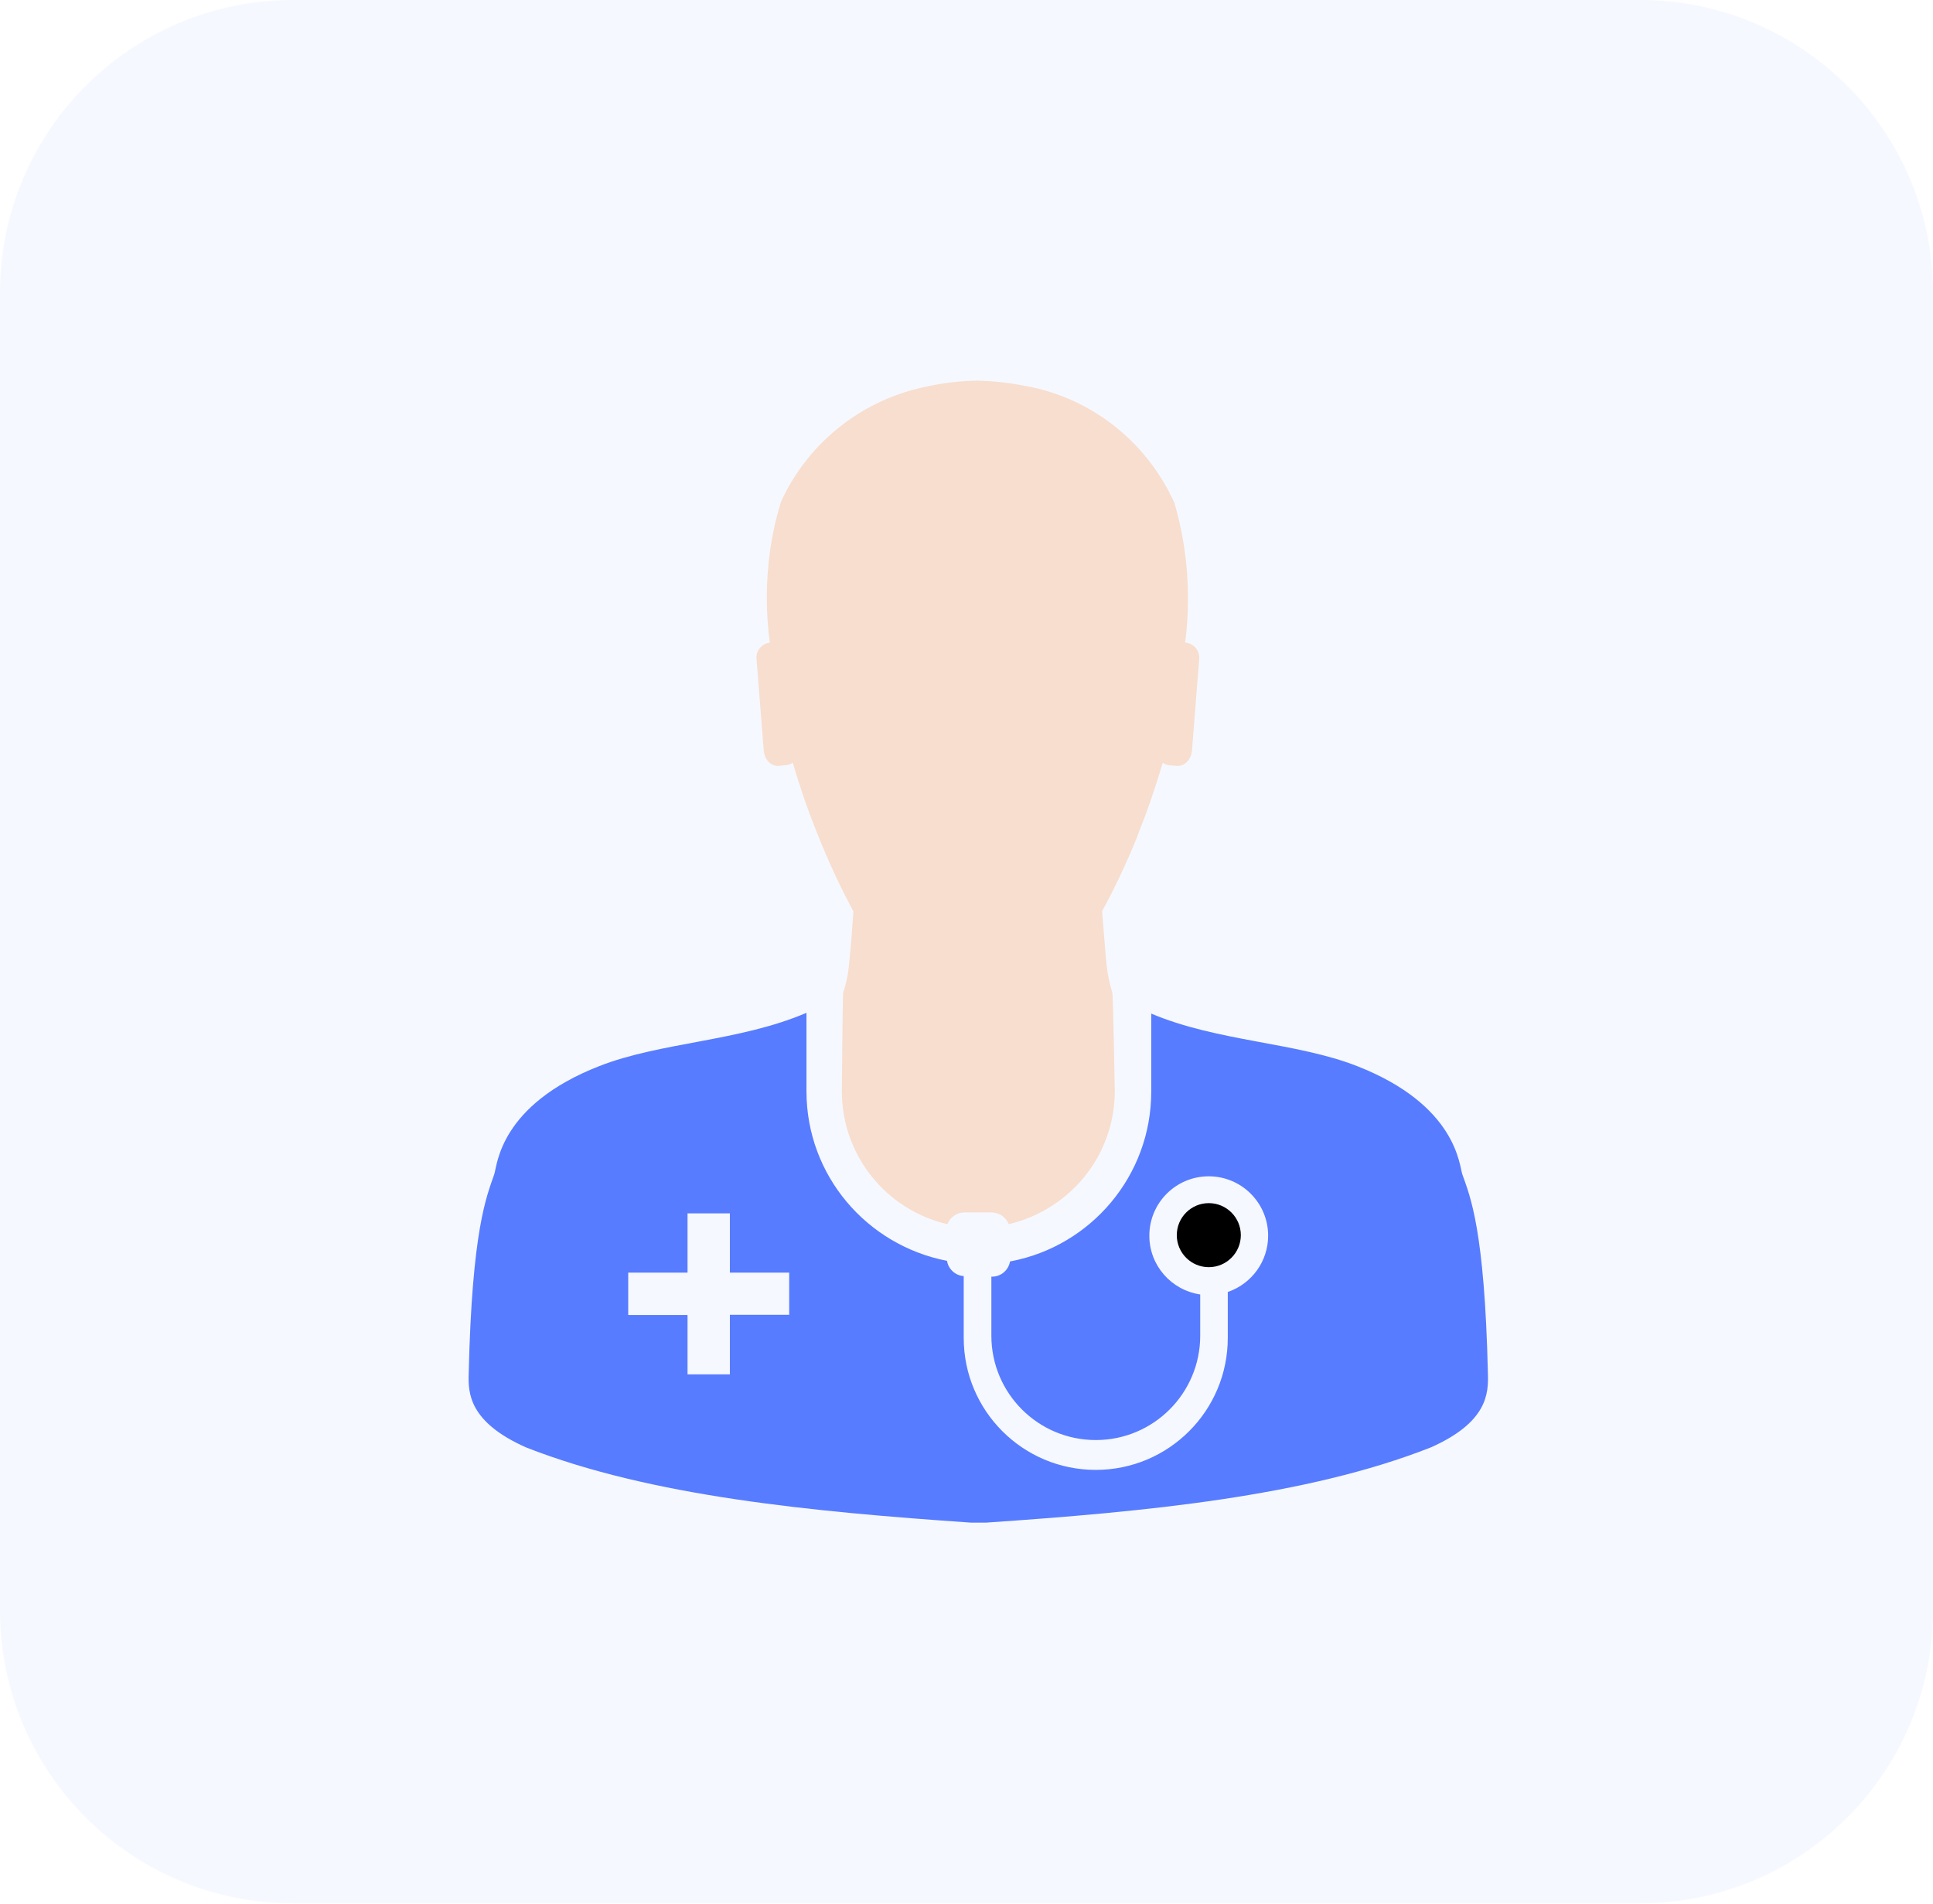
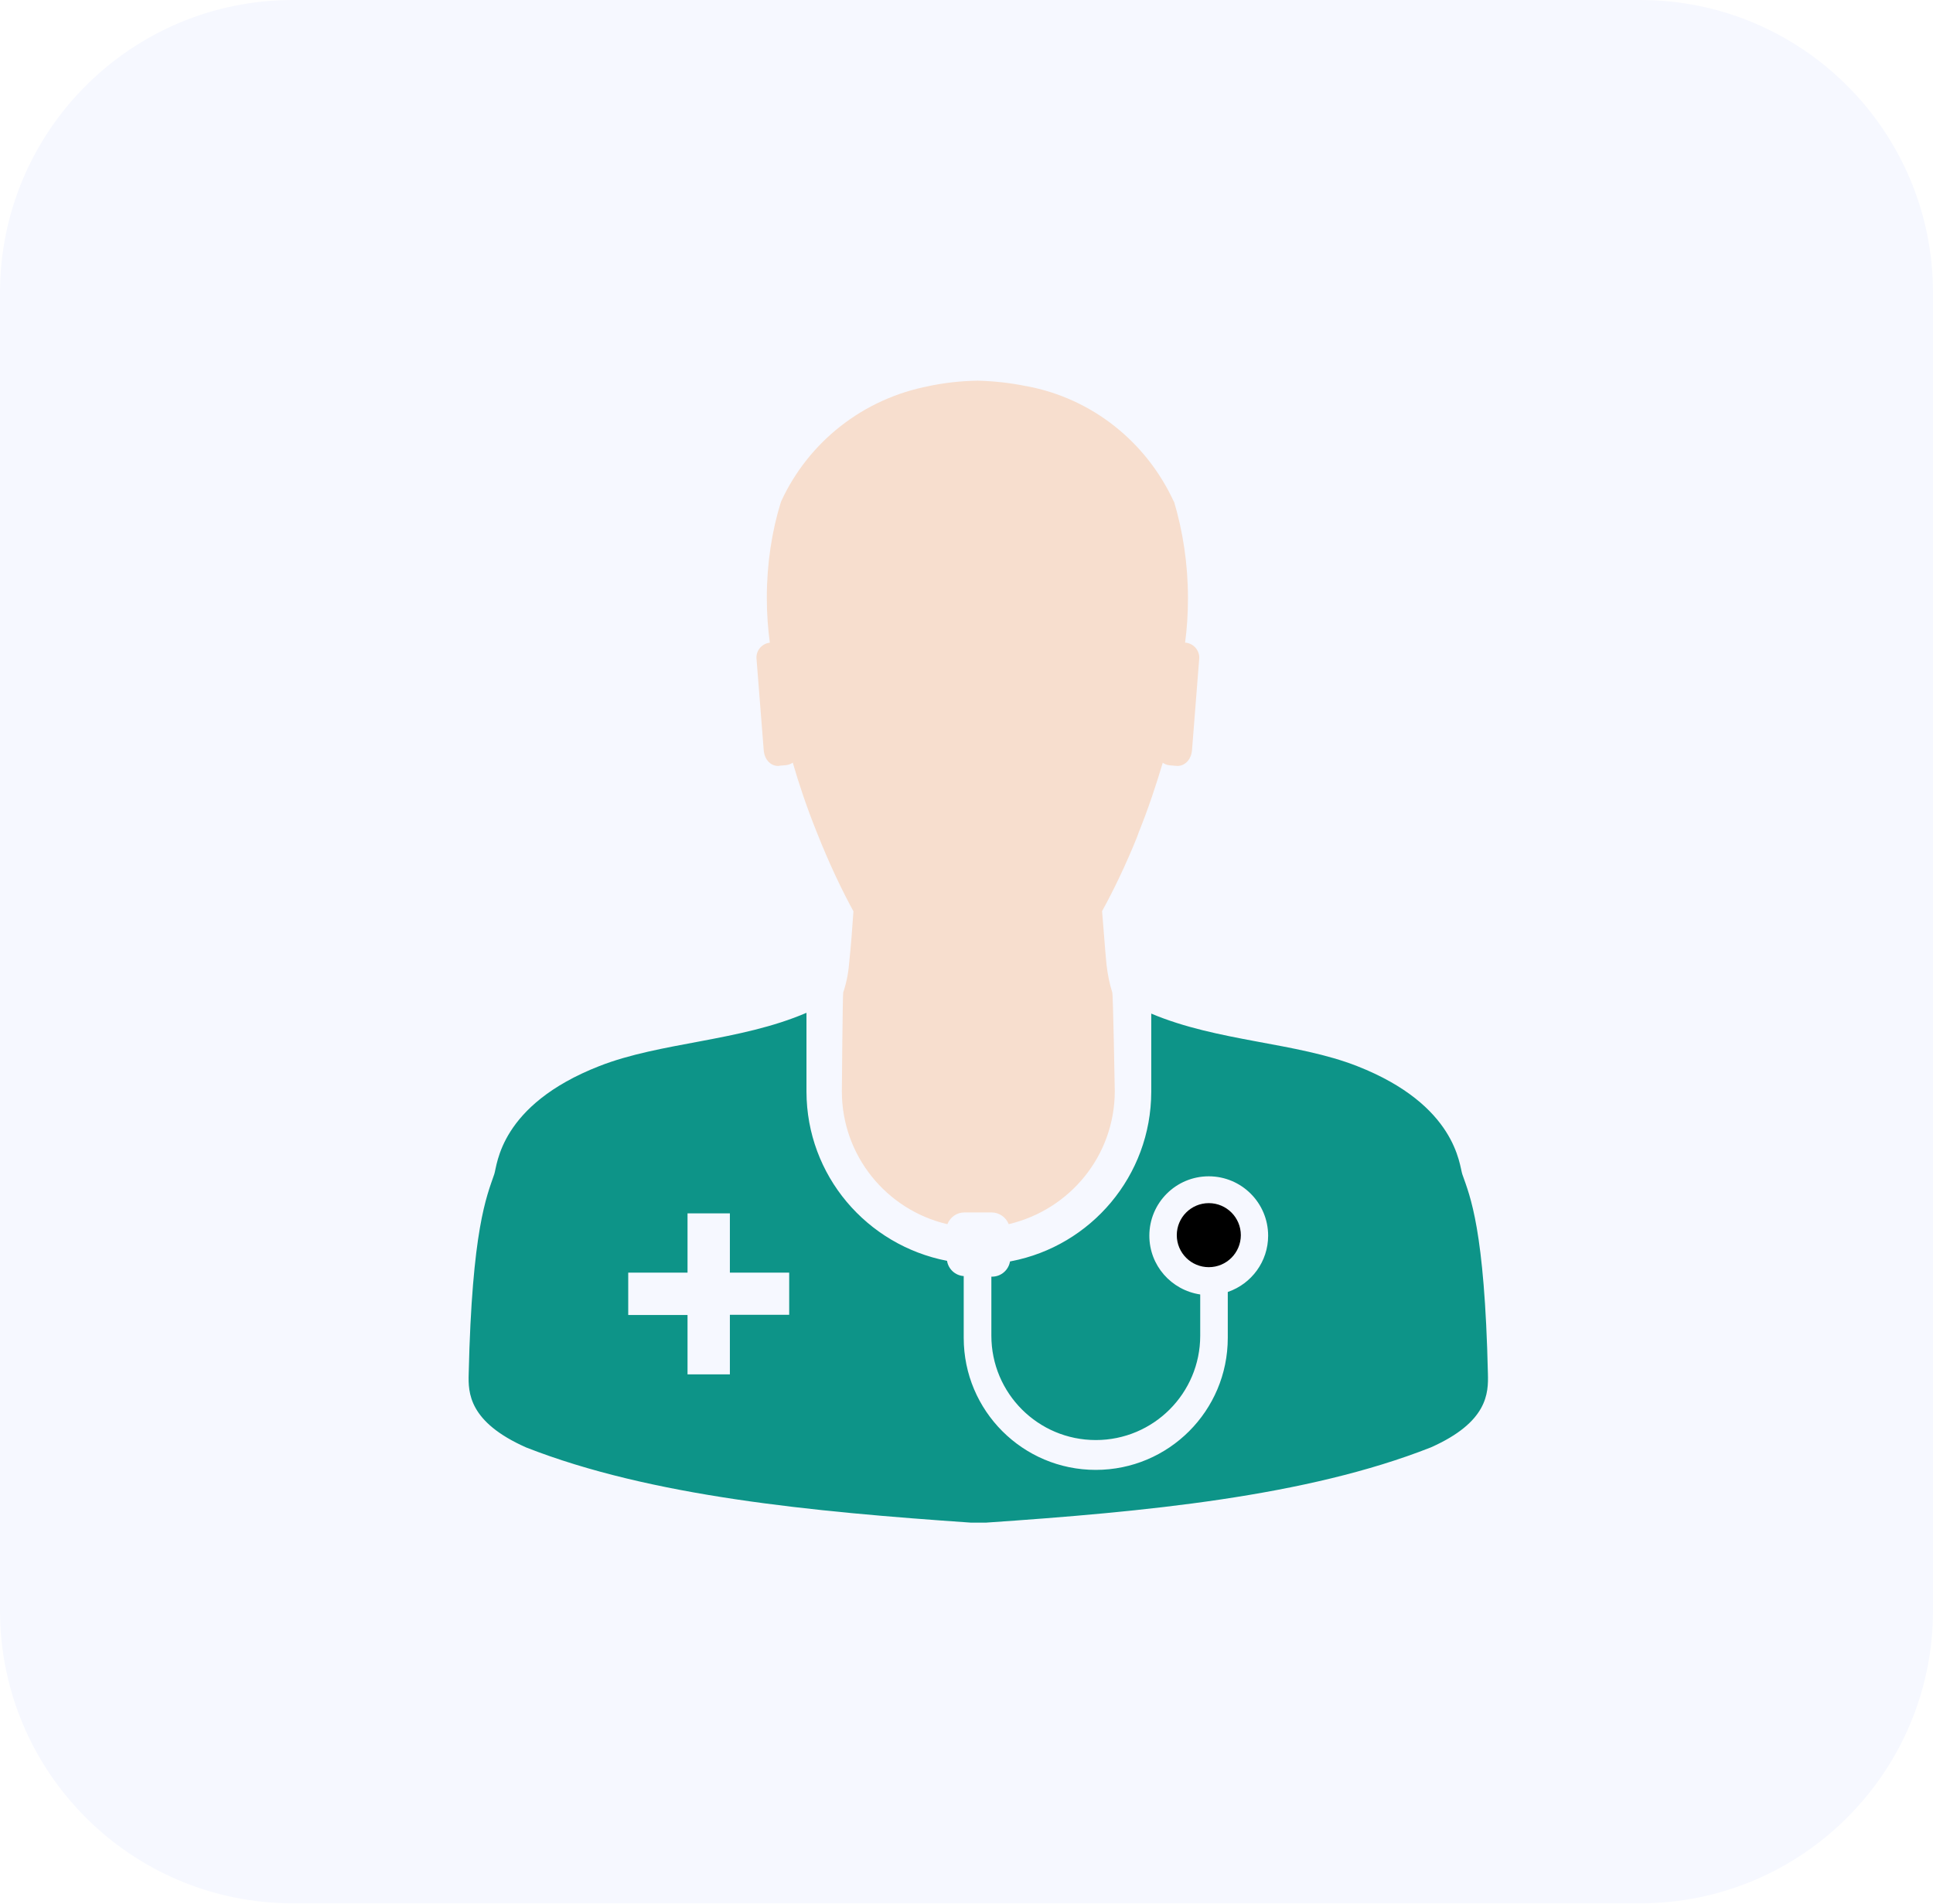
<svg xmlns="http://www.w3.org/2000/svg" width="66" height="65" viewBox="0 0 66 65" fill="none">
  <rect width="66" height="65" rx="10" fill="#F6F8FF" />
  <path d="M26.613 26.15L26.84 26.13C26.927 26.121 27.005 26.09 27.07 26.044L27.068 26.046C27.286 26.797 27.552 27.587 27.885 28.414C28.313 29.496 28.734 30.385 29.205 31.243L29.14 31.113C29.101 31.704 29.054 32.312 28.992 32.9C28.963 33.263 28.891 33.601 28.782 33.919L28.791 33.89C28.771 33.898 28.744 37.27 28.744 37.27C28.745 39.469 30.268 41.31 32.315 41.799L32.348 41.806C32.441 41.57 32.665 41.406 32.928 41.406H33.861C34.122 41.409 34.347 41.572 34.439 41.801L34.441 41.806C36.526 41.315 38.055 39.474 38.063 37.273C38.063 37.273 38.006 33.914 37.977 33.892C37.888 33.607 37.816 33.273 37.779 32.928L37.777 32.904C37.72 32.312 37.683 31.719 37.629 31.116C38.031 30.391 38.452 29.504 38.822 28.589L38.884 28.417C39.217 27.59 39.475 26.802 39.701 26.049C39.765 26.095 39.843 26.125 39.927 26.135H39.929L40.158 26.155C40.434 26.184 40.678 25.956 40.701 25.604L40.948 22.466C40.948 22.464 40.948 22.463 40.948 22.463C40.948 22.198 40.749 21.98 40.494 21.948H40.491H40.463C40.527 21.491 40.562 20.964 40.562 20.43C40.562 19.263 40.39 18.135 40.07 17.074L40.091 17.157C39.154 15.1 37.294 13.606 35.055 13.188L35.013 13.182C34.532 13.083 33.971 13.016 33.399 13H33.385H33.365C32.782 13.011 32.221 13.076 31.678 13.192L31.737 13.182C29.459 13.611 27.603 15.104 26.676 17.113L26.659 17.157C26.356 18.132 26.182 19.253 26.182 20.413C26.182 20.955 26.22 21.488 26.293 22.008L26.286 21.948C26.028 21.977 25.828 22.193 25.828 22.456V22.468L26.075 25.605C26.098 25.966 26.345 26.184 26.611 26.155L26.613 26.15Z" fill="#F7DECE" />
-   <path d="M50.803 46.917C50.69 41.977 50.196 40.859 49.929 40.102C49.824 39.798 49.737 37.744 46.344 36.411C44.264 35.592 41.58 35.576 39.308 34.615V37.287C39.303 40.16 37.246 42.551 34.524 43.072L34.486 43.079C34.436 43.374 34.182 43.596 33.879 43.599H33.849V45.614C33.849 47.583 35.445 49.179 37.415 49.179C39.384 49.179 40.98 47.583 40.98 45.614V44.207C39.992 44.059 39.243 43.217 39.243 42.2C39.243 41.08 40.151 40.172 41.271 40.172C42.391 40.172 43.299 41.08 43.299 42.2C43.299 43.087 42.728 43.841 41.935 44.117L41.921 44.122V45.614V45.69C41.921 48.18 39.903 50.198 37.413 50.198C34.923 50.198 32.905 48.18 32.905 45.69C32.905 45.663 32.905 45.637 32.905 45.609V45.612V43.579C32.616 43.56 32.382 43.342 32.336 43.062V43.059C29.59 42.525 27.542 40.142 27.536 37.281V34.588C25.254 35.568 22.553 35.587 20.462 36.408C17.059 37.739 16.981 39.788 16.877 40.097C16.617 40.857 16.117 41.971 16.003 46.914C15.983 47.564 16.003 48.56 17.963 49.431C22.23 51.105 27.728 51.625 33.147 51.999H33.667C39.098 51.628 44.588 51.11 48.852 49.431C50.803 48.565 50.821 47.574 50.803 46.917ZM26.946 44.902H24.921V46.935H23.475V44.909H21.45V43.462H23.475V41.438H24.921V43.462H26.946V44.902Z" fill="#577CFF" />
+   <path d="M50.803 46.917C50.69 41.977 50.196 40.859 49.929 40.102C49.824 39.798 49.737 37.744 46.344 36.411C44.264 35.592 41.58 35.576 39.308 34.615V37.287C39.303 40.16 37.246 42.551 34.524 43.072L34.486 43.079C34.436 43.374 34.182 43.596 33.879 43.599H33.849V45.614C33.849 47.583 35.445 49.179 37.415 49.179C39.384 49.179 40.98 47.583 40.98 45.614V44.207C39.992 44.059 39.243 43.217 39.243 42.2C39.243 41.08 40.151 40.172 41.271 40.172C42.391 40.172 43.299 41.08 43.299 42.2C43.299 43.087 42.728 43.841 41.935 44.117L41.921 44.122V45.614V45.69C41.921 48.18 39.903 50.198 37.413 50.198C34.923 50.198 32.905 48.18 32.905 45.69C32.905 45.663 32.905 45.637 32.905 45.609V45.612V43.579C32.616 43.56 32.382 43.342 32.336 43.062V43.059C29.59 42.525 27.542 40.142 27.536 37.281V34.588C25.254 35.568 22.553 35.587 20.462 36.408C17.059 37.739 16.981 39.788 16.877 40.097C16.617 40.857 16.117 41.971 16.003 46.914C15.983 47.564 16.003 48.56 17.963 49.431C22.23 51.105 27.728 51.625 33.147 51.999H33.667C39.098 51.628 44.588 51.11 48.852 49.431C50.803 48.565 50.821 47.574 50.803 46.917ZM26.946 44.902H24.921V46.935H23.475V44.909H21.45V43.462H23.475V41.438H24.921V43.462H26.946V44.902Z" fill="#0d9488" />
  <path d="M42.367 42.183C42.367 41.579 41.878 41.088 41.273 41.088C40.669 41.088 40.18 41.577 40.18 42.182C40.18 42.786 40.669 43.275 41.273 43.275C41.876 43.275 42.365 42.786 42.367 42.183Z" fill="black" />
</svg>
